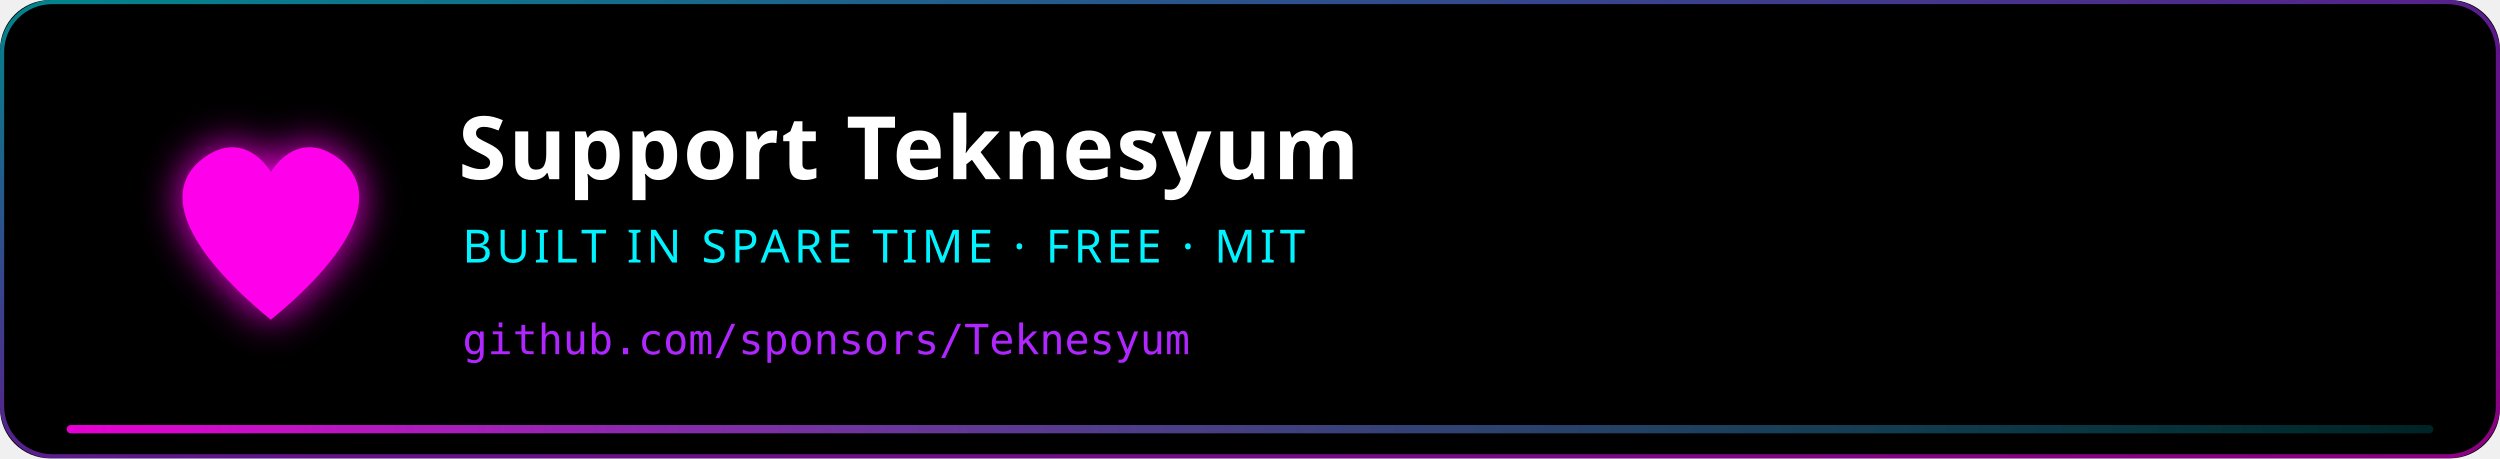
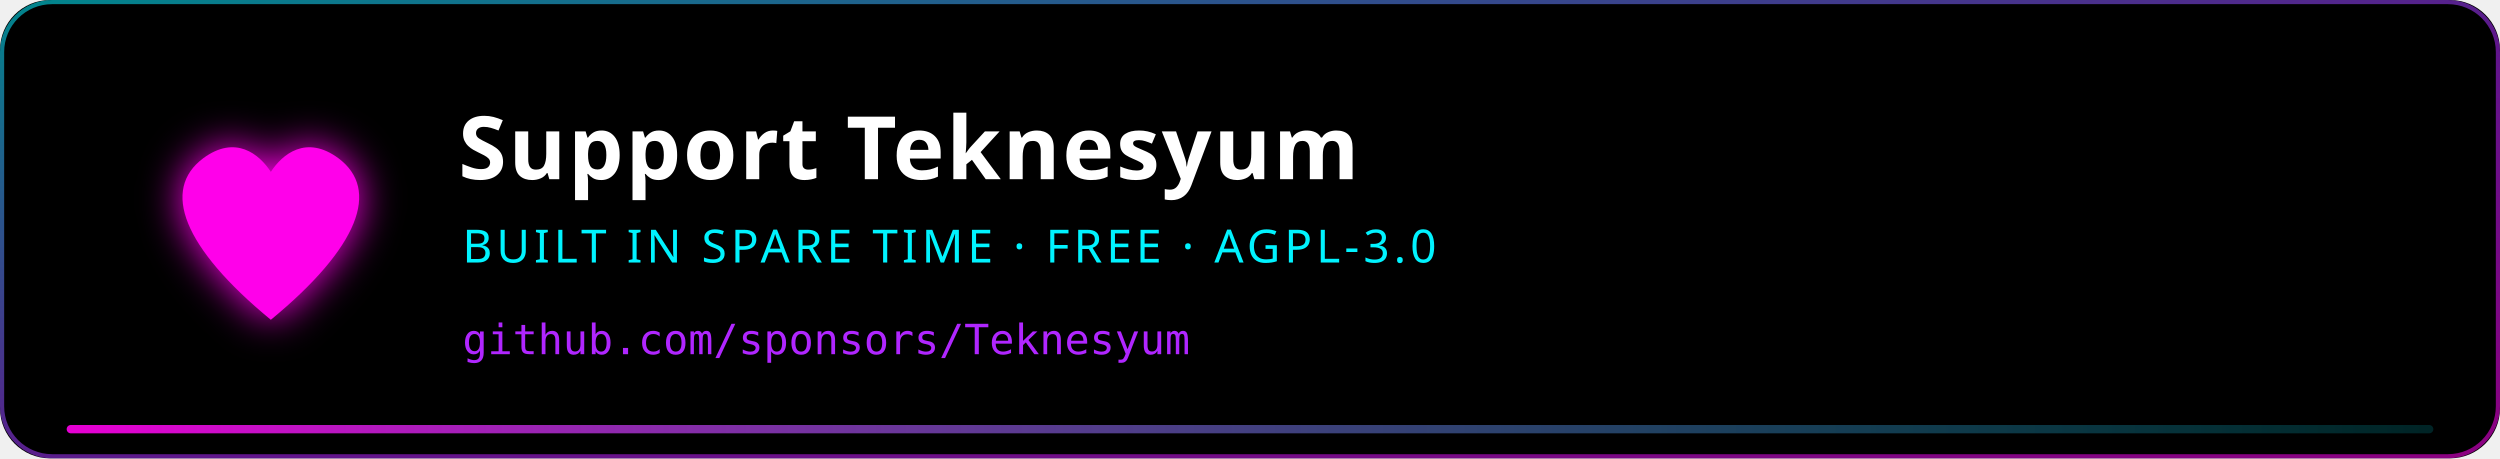
- <svg xmlns="http://www.w3.org/2000/svg" viewBox="0 0 1200 220" width="1200" height="220" role="img" aria-label="Support Teknesyum — built in spare time, free, MIT">
+ <svg xmlns="http://www.w3.org/2000/svg" viewBox="0 0 1200 220" width="1200" height="220" role="img" aria-label="Support Teknesyum — built in spare time, free, AGPL-3.0">
  <defs>
    <linearGradient id="neon" x1="0" y1="0" x2="1" y2="1">
      <stop offset="0%" stop-color="#00f3ff" />
      <stop offset="55%" stop-color="#b026ff" />
      <stop offset="100%" stop-color="#ff00ea" />
    </linearGradient>
    <linearGradient id="edge" x1="0" y1="0" x2="1" y2="0">
      <stop offset="0%" stop-color="#ff00ea" stop-opacity="0.9" />
      <stop offset="100%" stop-color="#00f3ff" stop-opacity="0.15" />
    </linearGradient>
    <filter id="glow" x="-50%" y="-50%" width="200%" height="200%">
      <feGaussianBlur stdDeviation="2" result="b" />
      <feMerge>
        <feMergeNode in="b" />
        <feMergeNode in="SourceGraphic" />
      </feMerge>
    </filter>
  </defs>
  <rect width="1200" height="220" rx="24" fill="#000000" />
  <rect x="1" y="1" width="1198" height="218" rx="24" fill="none" stroke="url(#neon)" stroke-width="2" opacity="0.55" />
  <g transform="translate(70 46) scale(5)" filter="url(#glow)" fill="#ff00ea">
    <path d="M12 21.5 C3.5 14.5 1.5 9 5.5 6 C8.6 3.7 10.9 5.6 12 7.3 C13.1 5.6 15.4 3.7 18.5 6 C22.5 9 20.5 14.5 12 21.5 Z" />
  </g>
  <g font-family="Segoe UI, system-ui, sans-serif">
    <text x="220" y="86" font-size="42" font-weight="700" fill="#ffffff" letter-spacing="1">Support Teknesyum</text>
-     <text x="222" y="126" font-size="22" fill="#00f3ff" letter-spacing="2">BUILT IN SPARE TIME · FREE · MIT</text>
+     <text x="222" y="126" font-size="22" fill="#00f3ff" letter-spacing="2">BUILT IN SPARE TIME · FREE · AGPL-3.0</text>
    <g font-family="Consolas, 'Cascadia Mono', monospace" font-size="20">
      <text x="222" y="170" fill="#b026ff">github.com/sponsors/Teknesyum</text>
    </g>
  </g>
  <rect x="32" y="204" width="1136" height="4" rx="2" fill="url(#edge)" />
</svg>
